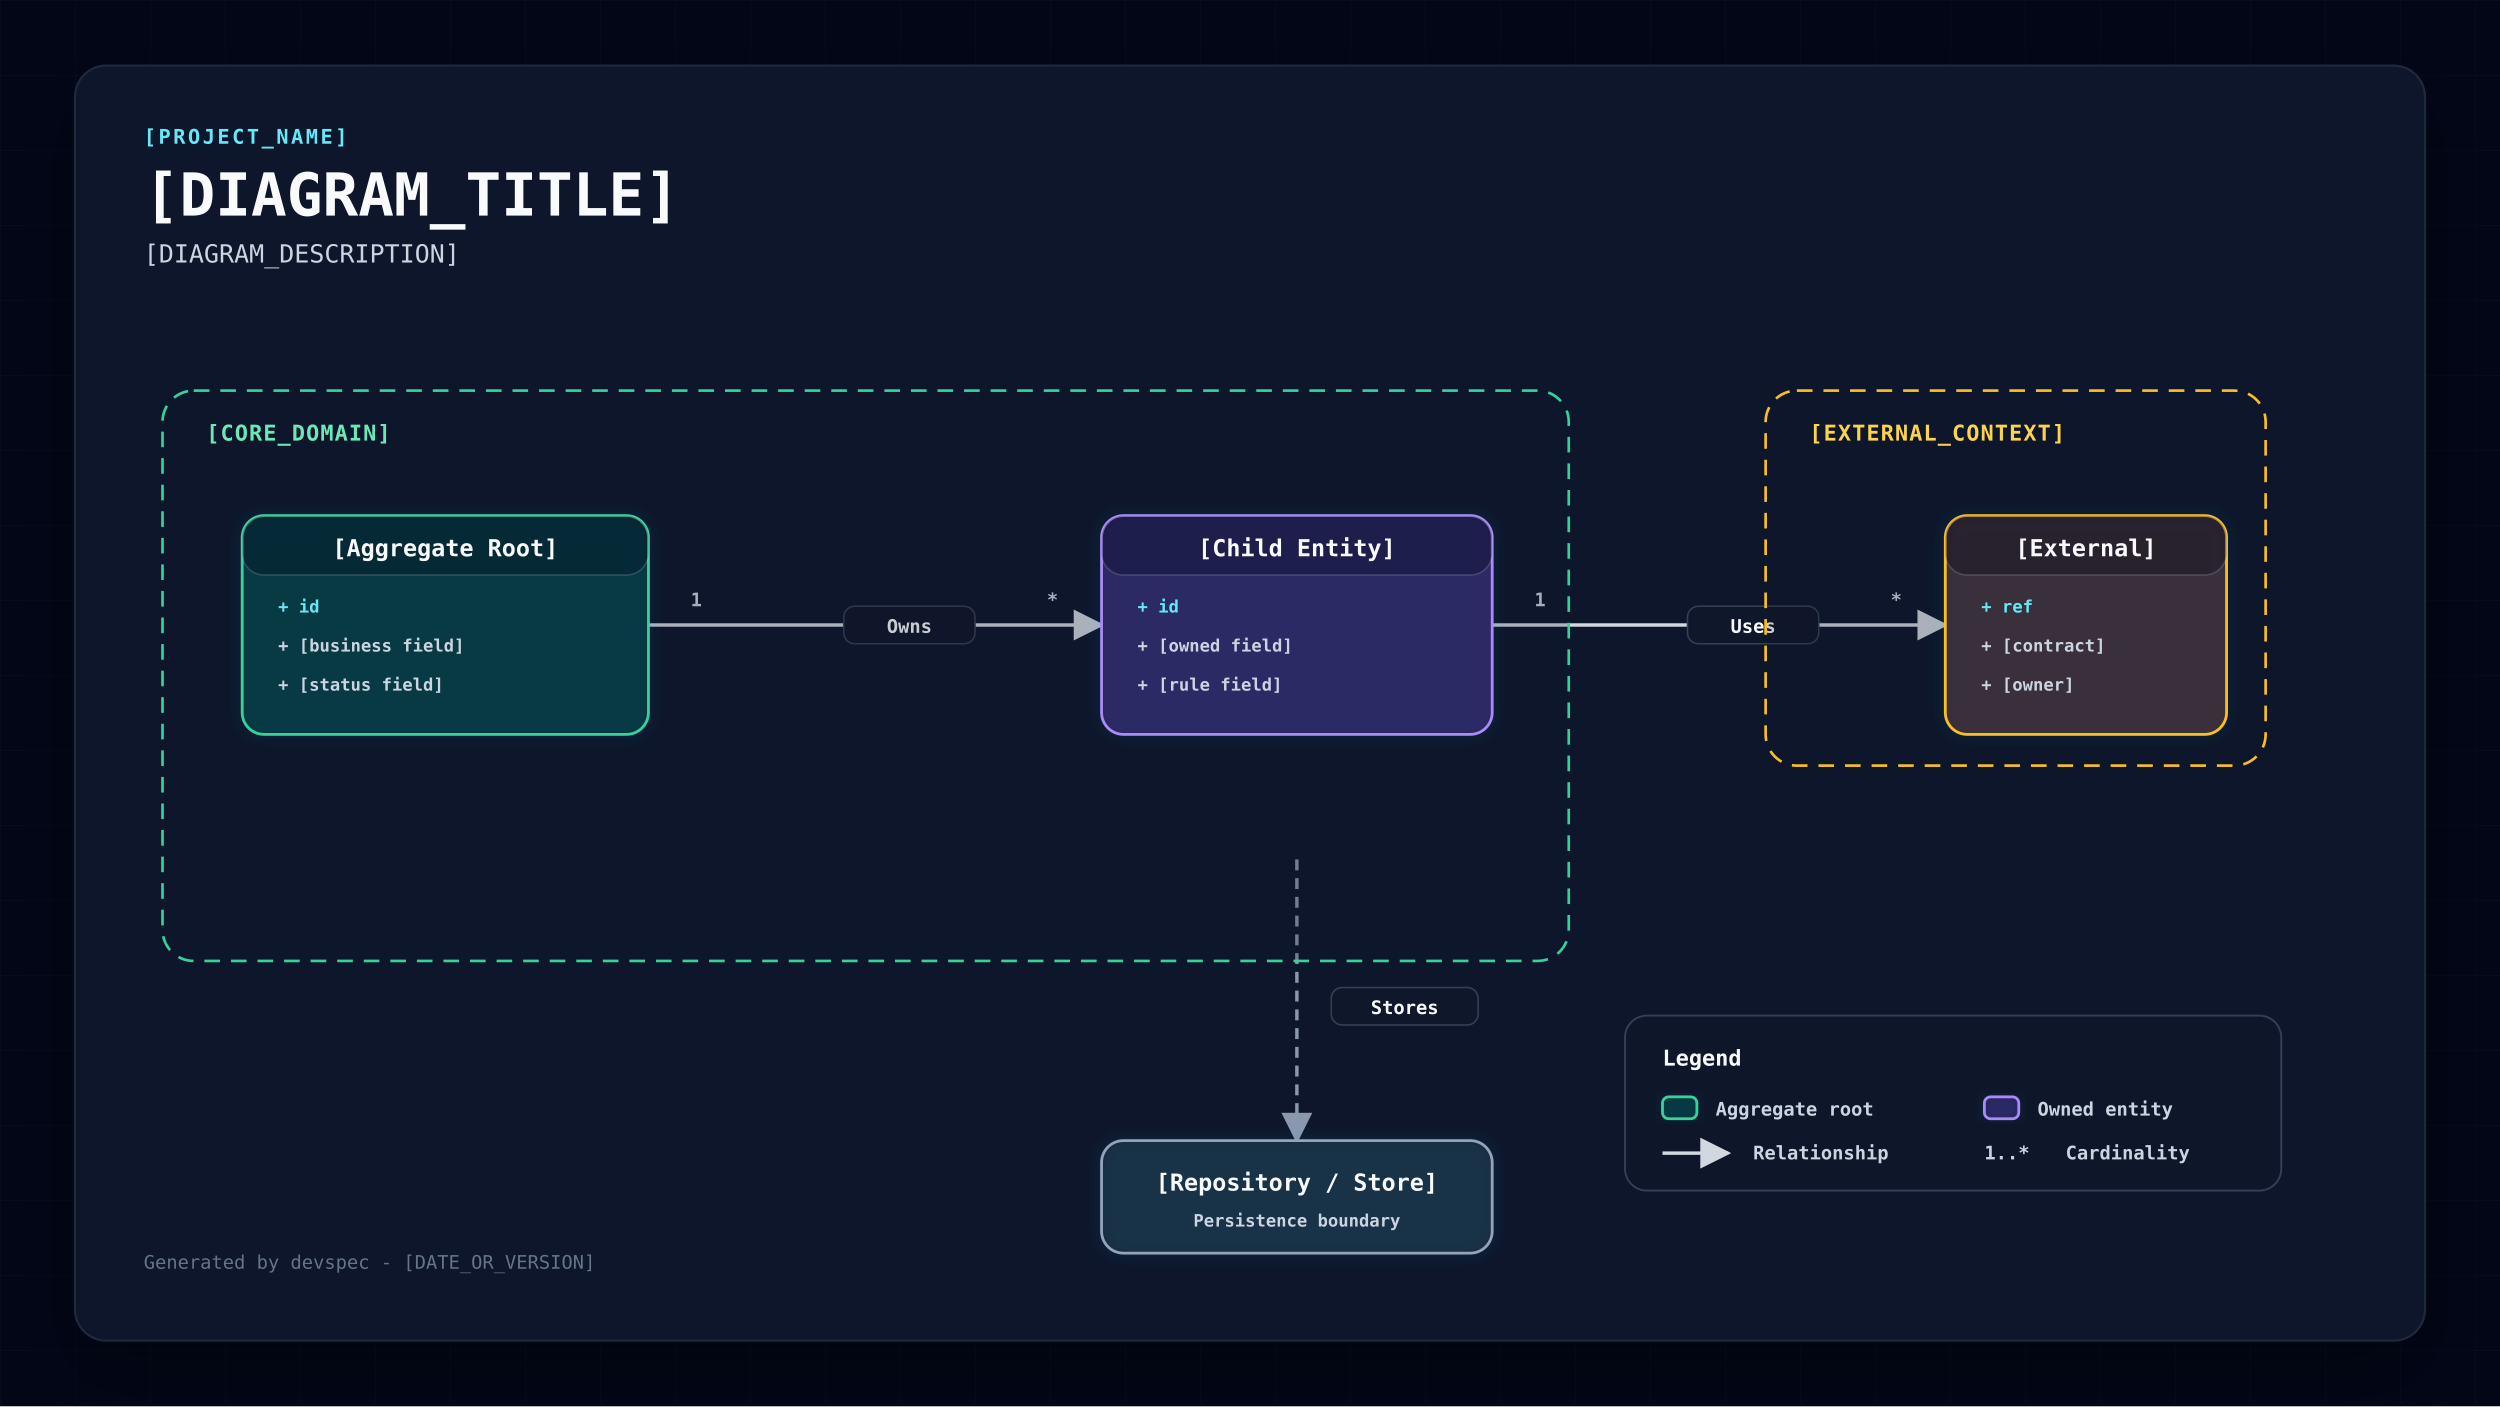
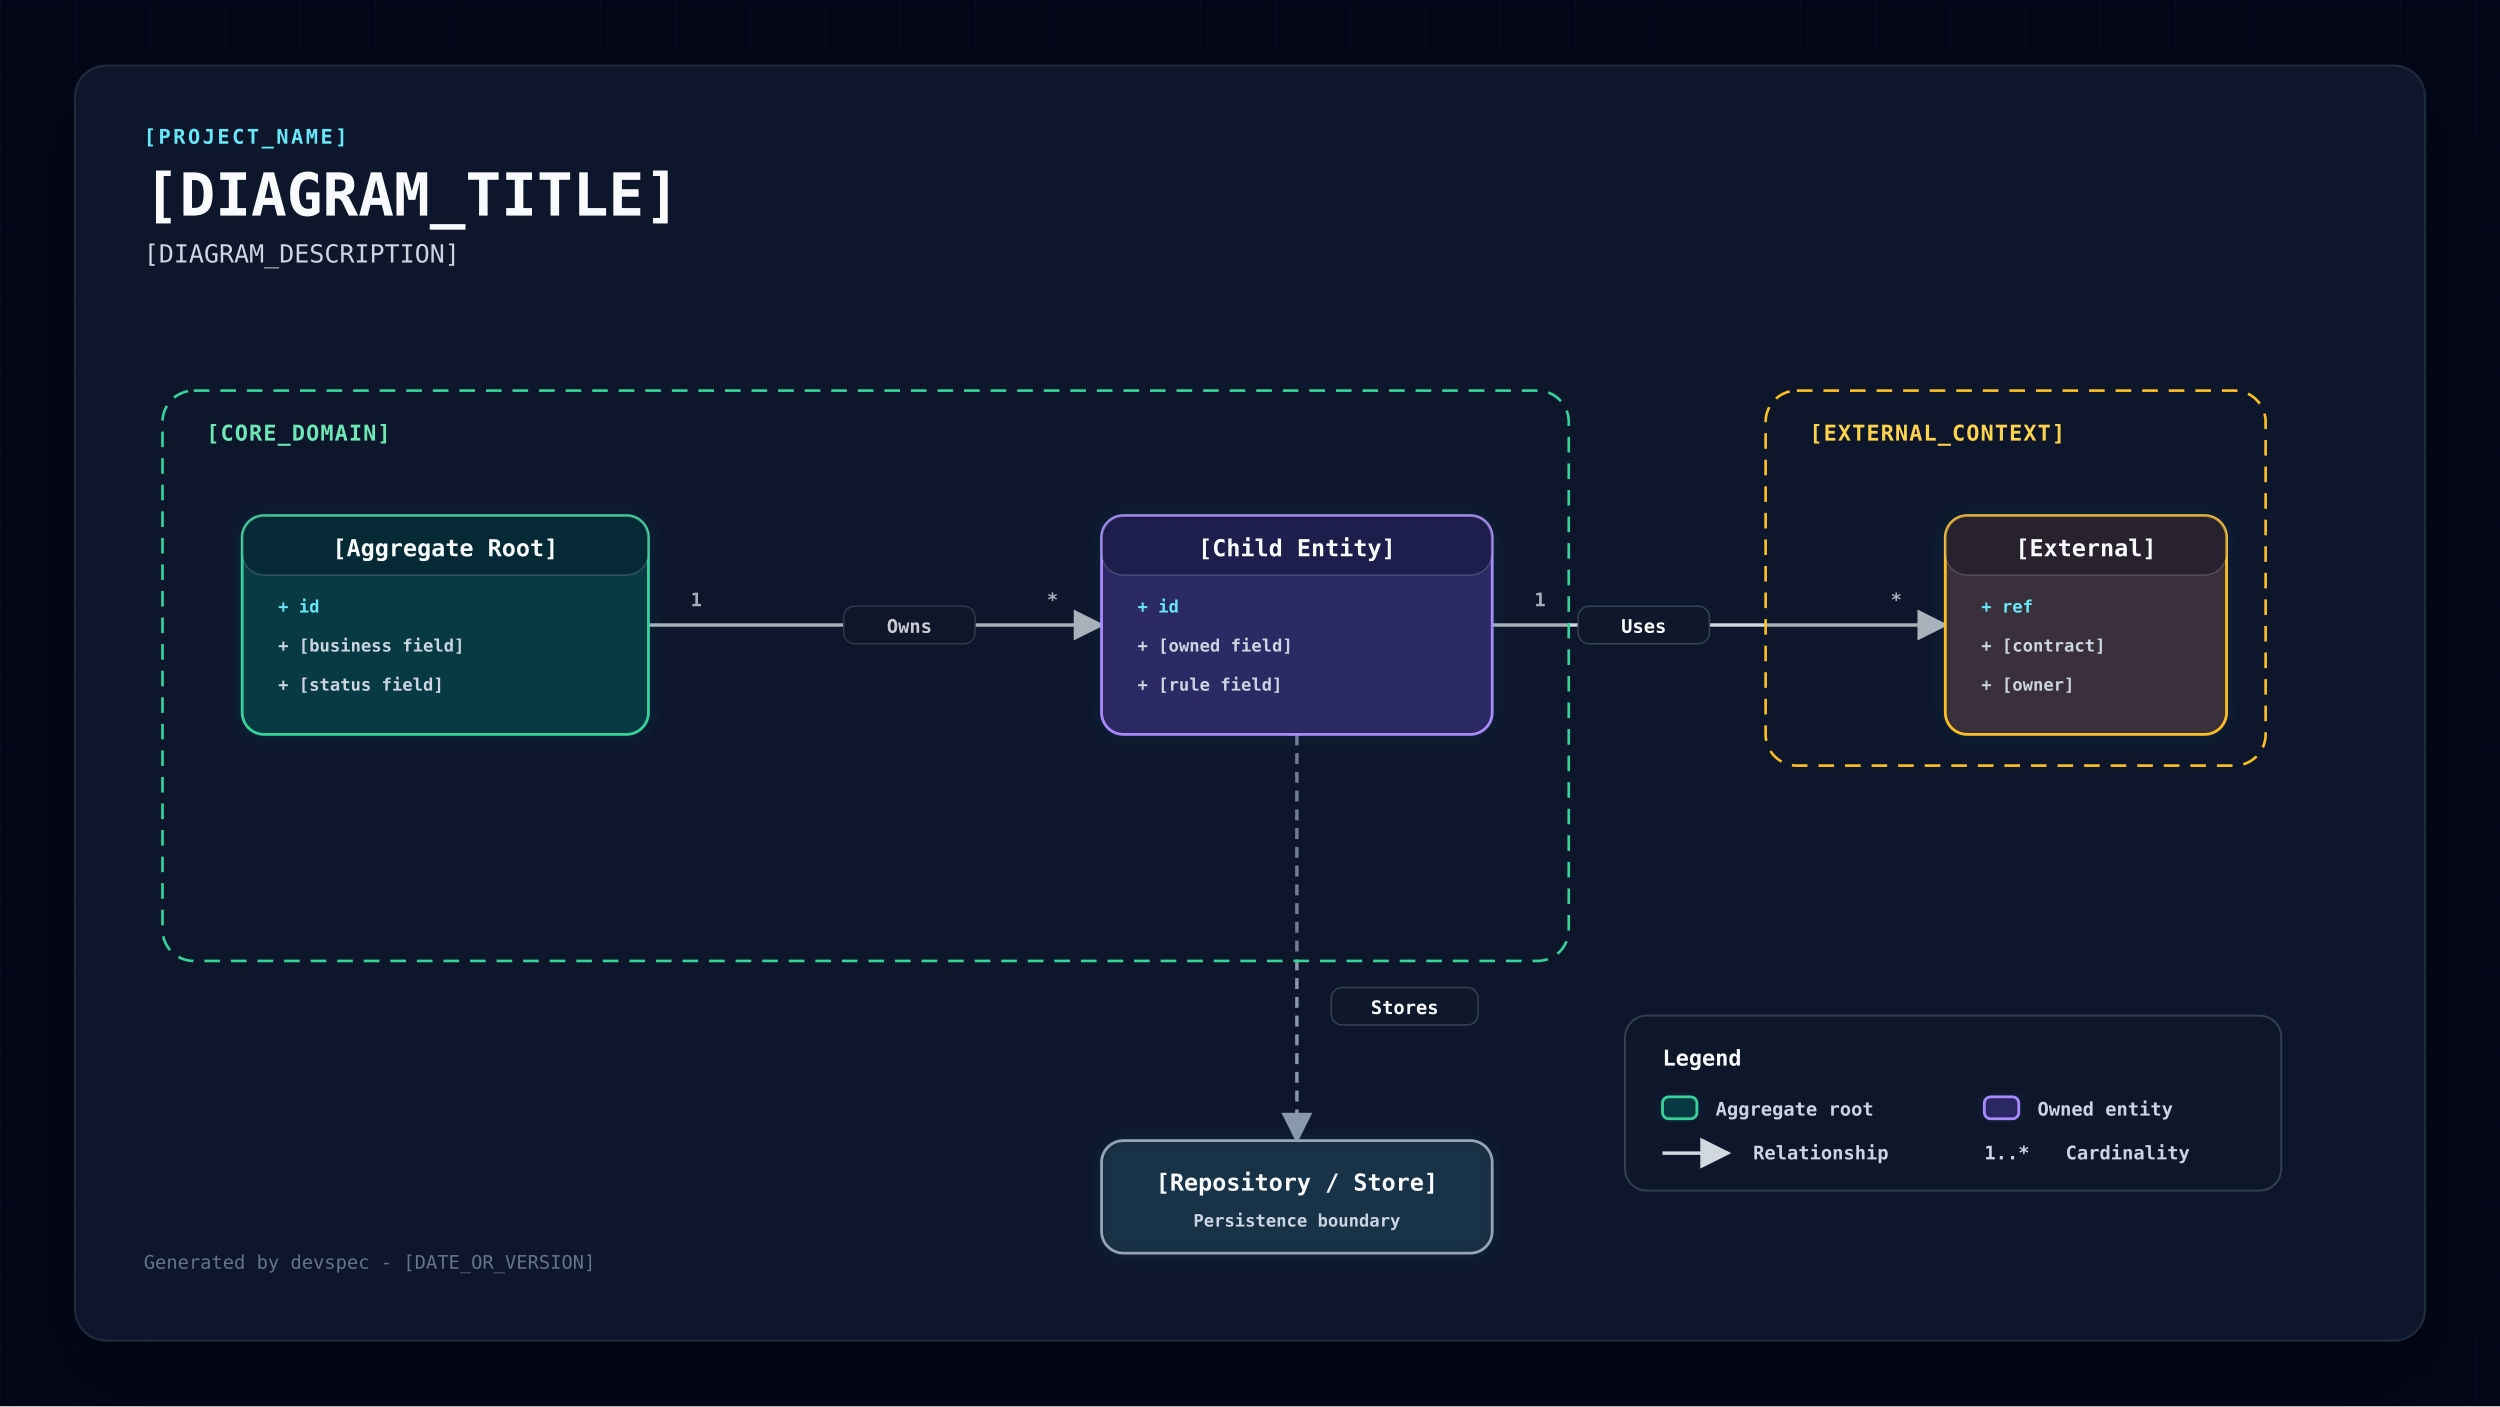
<svg xmlns="http://www.w3.org/2000/svg" viewBox="0 0 1600 900" role="img" aria-labelledby="title desc">
  <defs>
    <style>
      svg {
        background: #020617;
        font-family: "JetBrains Mono", "Cascadia Code", monospace;
      }

      .page-bg { fill: #020617; }
      .grid-line { stroke: #1e293b; stroke-width: 0.7; opacity: 0.65; }
      .surface { fill: #0f172a; stroke: #1e293b; stroke-width: 1.4; filter: url(#soft-shadow); }
      .title { fill: #f8fafc; font-size: 38px; font-weight: 800; }
      .subtitle { fill: #cbd5e1; font-size: 16px; font-weight: 500; }
      .eyebrow { fill: #67e8f9; font-size: 13px; font-weight: 800; letter-spacing: 1.6px; }
      .footer { fill: #64748b; font-size: 12px; }

      .aggregate { fill: rgba(15, 23, 42, 0.20); stroke-width: 1.7; stroke-dasharray: 10 7; }
      .aggregate-core { stroke: #34d399; }
      .aggregate-external { stroke: #fbbf24; }
      .aggregate-title { font-size: 14px; font-weight: 800; letter-spacing: 0.7px; }
      .aggregate-title.core { fill: #6ee7b7; }
      .aggregate-title.external { fill: #fcd34d; }

      .entity-mask { fill: #0f172a; }
      .entity { stroke-width: 1.8; filter: url(#node-glow); }
      .entity-core { fill: rgba(6, 78, 59, 0.46); stroke: #34d399; }
      .entity-data { fill: rgba(76, 29, 149, 0.46); stroke: #a78bfa; }
      .entity-external { fill: rgba(120, 53, 15, 0.40); stroke: #fbbf24; }
      .entity-generic { fill: rgba(30, 41, 59, 0.66); stroke: #94a3b8; }
      .entity-header { fill: rgba(2, 6, 23, 0.32); stroke: rgba(203, 213, 225, 0.20); stroke-width: 1; }
      .entity-title { fill: #f8fafc; font-size: 15px; font-weight: 900; }
      .entity-field { fill: #cbd5e1; font-size: 11px; font-weight: 650; }
      .entity-key { fill: #67e8f9; font-size: 11px; font-weight: 850; }

      .relation { fill: none; stroke: #e2e8f0; stroke-width: 2.2; opacity: 0.92; }
      .relation-secondary { stroke: #94a3b8; stroke-dasharray: 7 5; }
      .relation-label-bg { fill: #0f172a; stroke: #334155; stroke-width: 1; }
      .relation-label { fill: #f8fafc; font-size: 12px; font-weight: 800; }
      .cardinality { fill: #cbd5e1; font-size: 12px; font-weight: 900; }

      .legend-panel { fill: rgba(15, 23, 42, 0.86); stroke: #334155; stroke-width: 1.2; }
      .legend-title { fill: #f8fafc; font-size: 14px; font-weight: 800; }
      .legend-text { fill: #cbd5e1; font-size: 12px; font-weight: 600; }
    </style>
    <pattern id="grid" width="48" height="48" patternUnits="userSpaceOnUse">
      <path class="grid-line" d="M 48 0 L 0 0 0 48" fill="none" />
    </pattern>
    <filter id="soft-shadow" x="-20%" y="-20%" width="140%" height="140%">
      <feDropShadow dx="0" dy="22" stdDeviation="22" flood-color="#000000" flood-opacity="0.34" />
    </filter>
    <filter id="node-glow" x="-20%" y="-20%" width="140%" height="140%">
      <feDropShadow dx="0" dy="0" stdDeviation="5" flood-color="#38bdf8" flood-opacity="0.16" />
    </filter>
    <marker id="arrow" viewBox="0 0 10 10" refX="9" refY="5" markerWidth="9" markerHeight="9" orient="auto-start-reverse">
      <path d="M 0 0 L 10 5 L 0 10 z" fill="#e2e8f0" />
    </marker>
    <marker id="arrow-secondary" viewBox="0 0 10 10" refX="9" refY="5" markerWidth="9" markerHeight="9" orient="auto-start-reverse">
      <path d="M 0 0 L 10 5 L 0 10 z" fill="#94a3b8" />
    </marker>
  </defs>
  <rect class="page-bg" width="1600" height="900" />
  <rect width="1600" height="900" fill="url(#grid)" opacity="0.42" />
  <rect class="surface" x="48" y="42" width="1504" height="816" rx="20" />
  <text class="eyebrow" x="92" y="92">[PROJECT_NAME]</text>
  <text class="title" x="92" y="138">[DIAGRAM_TITLE]</text>
  <text class="subtitle" x="92" y="168">[DIAGRAM_DESCRIPTION]</text>
  <path class="relation" d="M 415 400 C 520 400, 600 400, 705 400" marker-end="url(#arrow)" />
  <text class="cardinality" x="442" y="388">1</text>
  <text class="cardinality" x="670" y="388">*</text>
  <rect class="relation-label-bg" x="540" y="388" width="84" height="24" rx="7" />
  <text class="relation-label" x="582" y="405" text-anchor="middle">Owns</text>
  <path class="relation" d="M 955 400 C 1060 400, 1140 400, 1245 400" marker-end="url(#arrow)" />
  <text class="cardinality" x="982" y="388">1</text>
  <text class="cardinality" x="1210" y="388">*</text>
-   <rect class="relation-label-bg" x="1080" y="388" width="84" height="24" rx="7" />
-   <text class="relation-label" x="1122" y="405" text-anchor="middle">Uses</text>
-   <path class="relation relation-secondary" d="M 830 550 C 830 625, 830 655, 830 730" marker-end="url(#arrow-secondary)" />
+   <rect class="relation-label-bg" x="1010" y="388" width="84" height="24" rx="7" />
+   <text class="relation-label" x="1052" y="405" text-anchor="middle">Uses</text>
+   <path class="relation relation-secondary" d="M 830 470 C 830 560, 830 640, 830 730" marker-end="url(#arrow-secondary)" />
  <rect class="relation-label-bg" x="852" y="632" width="94" height="24" rx="7" />
  <text class="relation-label" x="899" y="649" text-anchor="middle">Stores</text>
  <g data-aggregate="core-domain">
    <rect class="aggregate aggregate-core" x="104" y="250" width="900" height="365" rx="20" />
    <text class="aggregate-title core" x="132" y="282">[CORE_DOMAIN]</text>
  </g>
  <g data-aggregate="external-domain">
    <rect class="aggregate aggregate-external" x="1130" y="250" width="320" height="240" rx="20" />
    <text class="aggregate-title external" x="1158" y="282">[EXTERNAL_CONTEXT]</text>
  </g>
  <g data-entity="aggregate-root">
    <rect class="entity-mask" x="155" y="330" width="260" height="140" rx="14" />
    <rect class="entity entity-core" x="155" y="330" width="260" height="140" rx="14" />
    <rect class="entity-header" x="155" y="330" width="260" height="38" rx="14" />
    <text class="entity-title" x="285" y="356" text-anchor="middle">[Aggregate Root]</text>
    <text class="entity-key" x="178" y="392">+ id</text>
    <text class="entity-field" x="178" y="417">+ [business field]</text>
    <text class="entity-field" x="178" y="442">+ [status field]</text>
  </g>
  <g data-entity="child-entity">
    <rect class="entity-mask" x="705" y="330" width="250" height="140" rx="14" />
    <rect class="entity entity-data" x="705" y="330" width="250" height="140" rx="14" />
    <rect class="entity-header" x="705" y="330" width="250" height="38" rx="14" />
    <text class="entity-title" x="830" y="356" text-anchor="middle">[Child Entity]</text>
    <text class="entity-key" x="728" y="392">+ id</text>
    <text class="entity-field" x="728" y="417">+ [owned field]</text>
    <text class="entity-field" x="728" y="442">+ [rule field]</text>
  </g>
  <g data-entity="external-entity">
    <rect class="entity-mask" x="1245" y="330" width="180" height="140" rx="14" />
    <rect class="entity entity-external" x="1245" y="330" width="180" height="140" rx="14" />
    <rect class="entity-header" x="1245" y="330" width="180" height="38" rx="14" />
    <text class="entity-title" x="1335" y="356" text-anchor="middle">[External]</text>
    <text class="entity-key" x="1268" y="392">+ ref</text>
    <text class="entity-field" x="1268" y="417">+ [contract]</text>
    <text class="entity-field" x="1268" y="442">+ [owner]</text>
  </g>
  <g data-entity="data-store">
    <rect class="entity-mask" x="705" y="730" width="250" height="72" rx="14" />
    <rect class="entity entity-generic" x="705" y="730" width="250" height="72" rx="14" />
    <text class="entity-title" x="830" y="762" text-anchor="middle">[Repository / Store]</text>
    <text class="entity-field" x="830" y="785" text-anchor="middle">Persistence boundary</text>
  </g>
  <g class="legend" transform="translate(1040 650)">
    <rect class="legend-panel" x="0" y="0" width="420" height="112" rx="14" />
    <text class="legend-title" x="24" y="32">Legend</text>
    <rect class="entity entity-core" x="24" y="52" width="22" height="14" rx="4" />
    <text class="legend-text" x="58" y="64">Aggregate root</text>
    <rect class="entity entity-data" x="230" y="52" width="22" height="14" rx="4" />
    <text class="legend-text" x="264" y="64">Owned entity</text>
    <line class="relation" x1="24" y1="88" x2="66" y2="88" marker-end="url(#arrow)" />
    <text class="legend-text" x="82" y="92">Relationship</text>
    <text class="cardinality" x="230" y="92">1..*</text>
    <text class="legend-text" x="282" y="92">Cardinality</text>
  </g>
  <text class="footer" x="92" y="812">Generated by devspec - [DATE_OR_VERSION]</text>
</svg>
